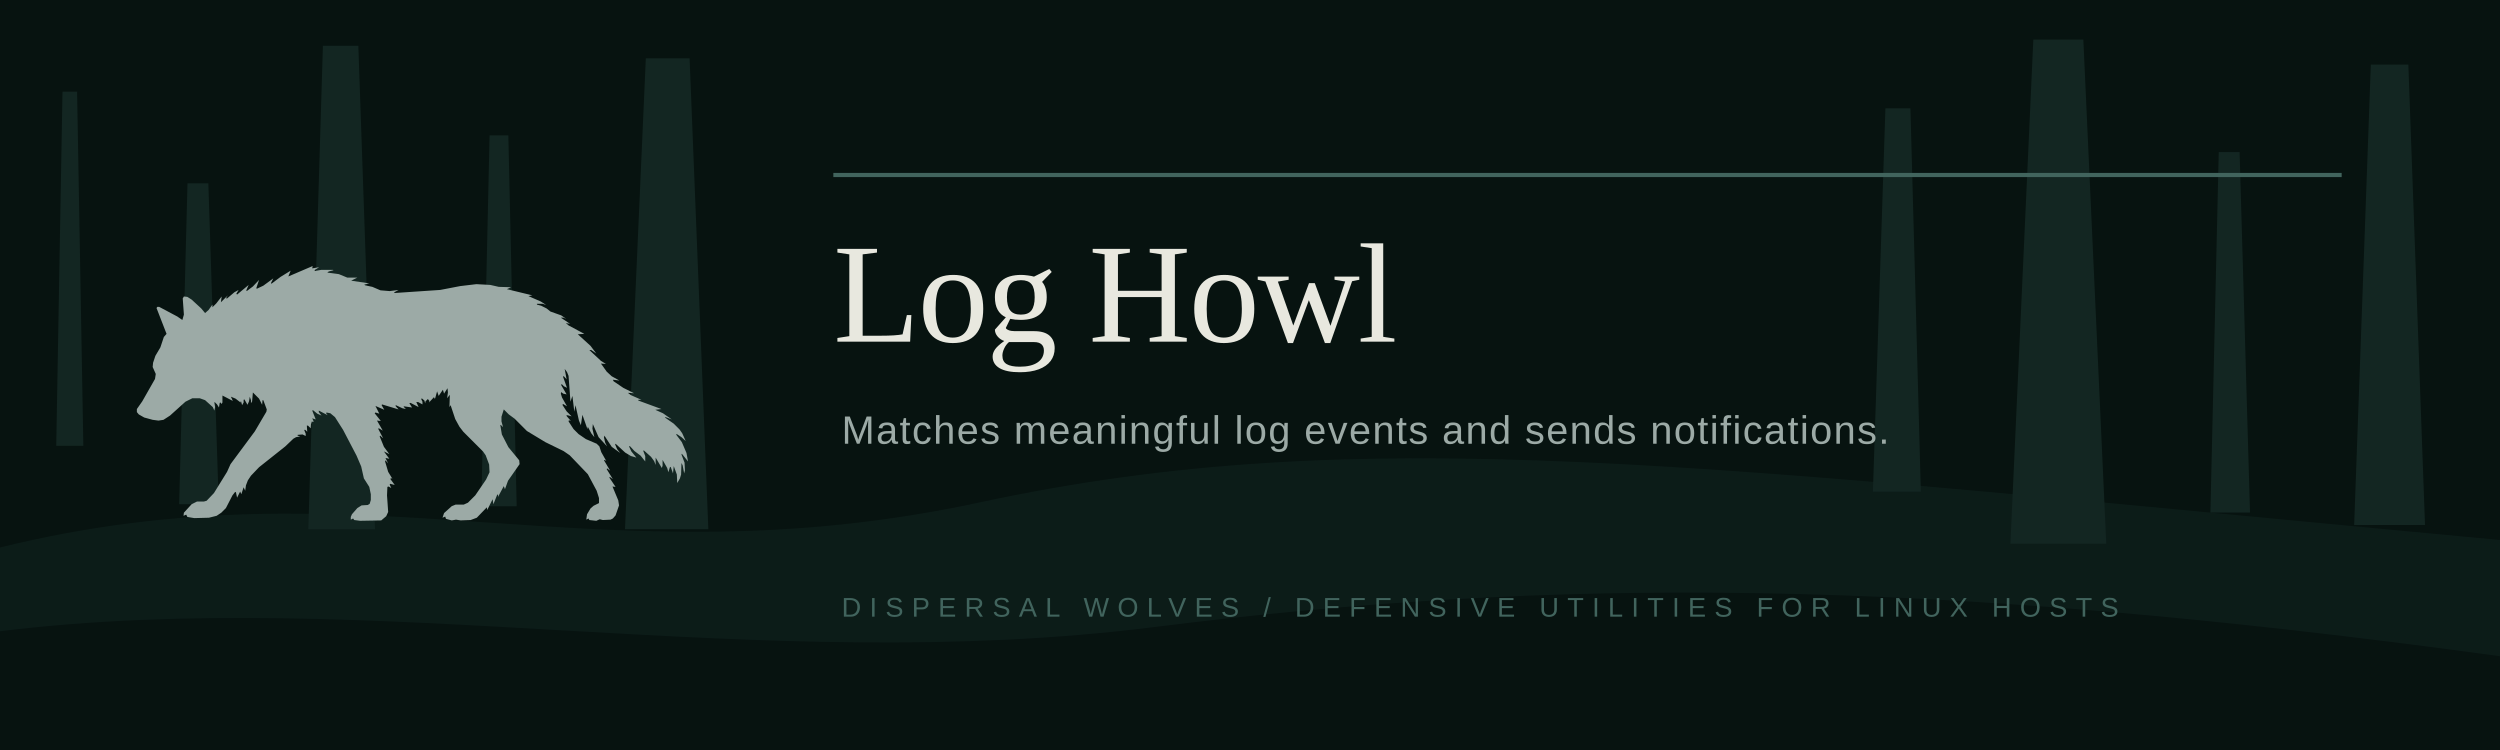
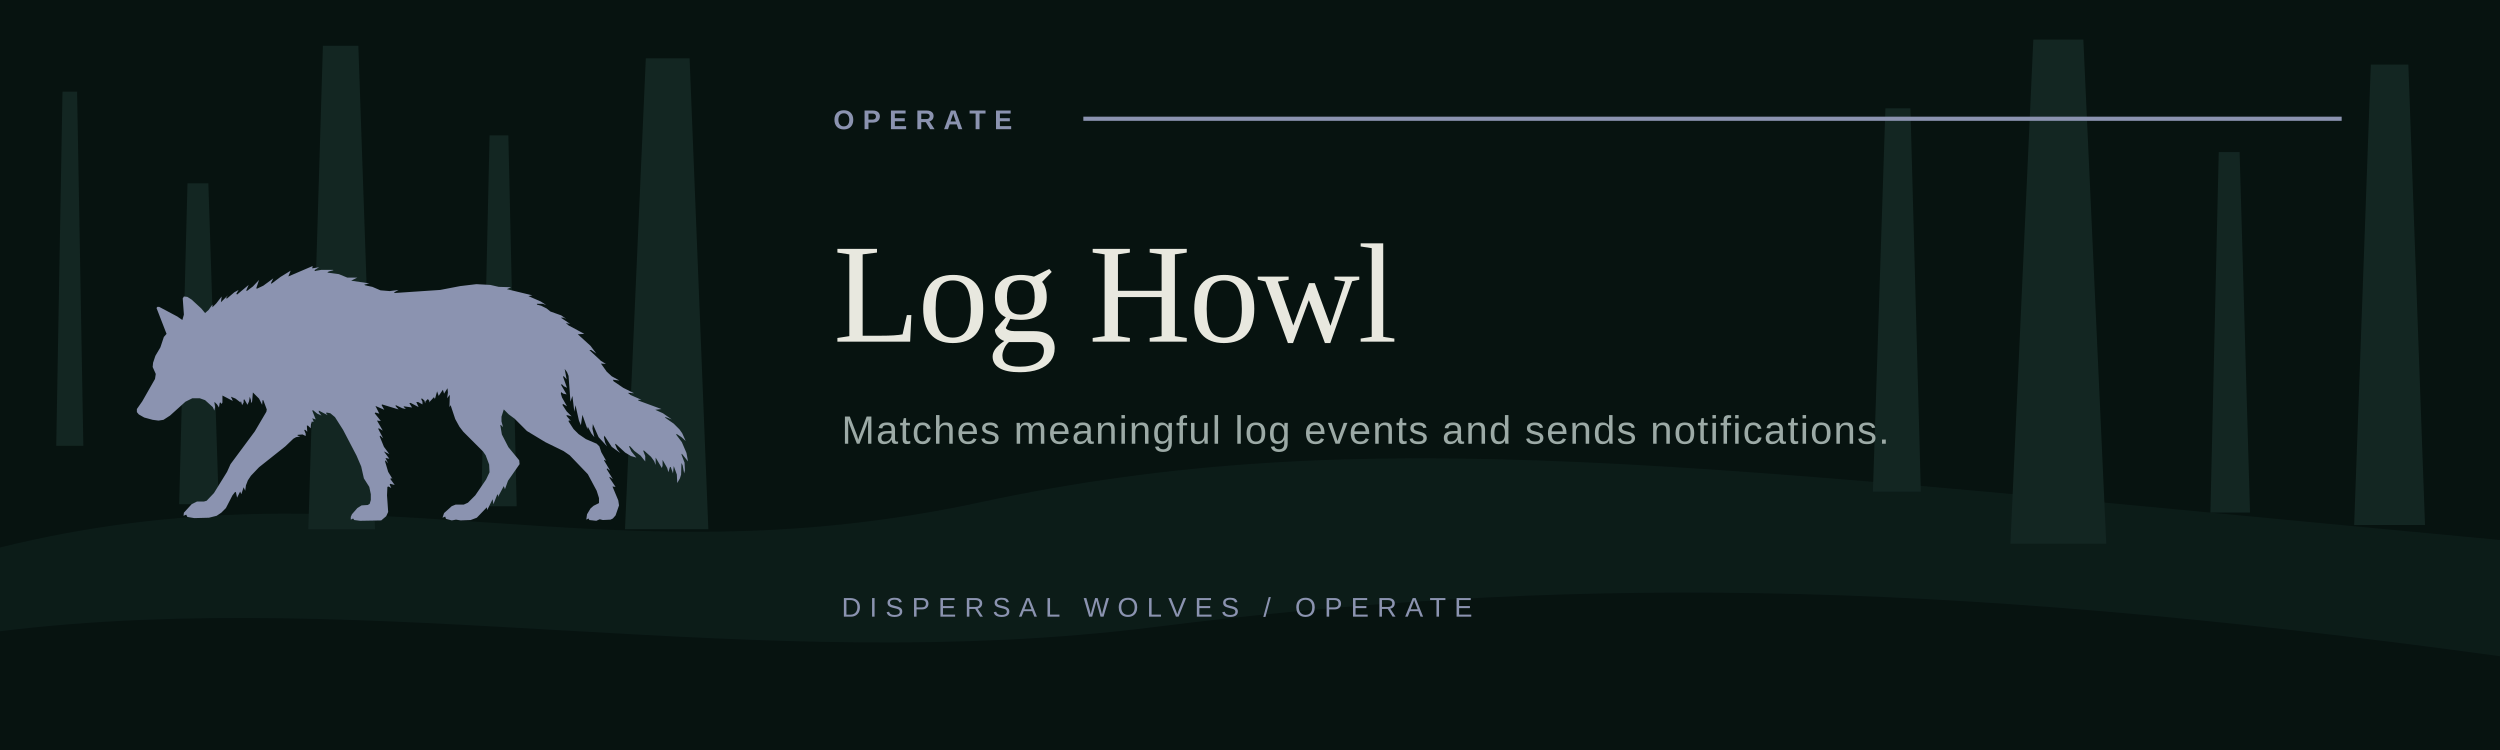
<svg xmlns="http://www.w3.org/2000/svg" viewBox="0 0 1200 360" role="img" aria-labelledby="title desc">
  <rect width="1200" height="360" fill="#071310" />
  <g aria-hidden="true" opacity=".56">
    <path d="M0 262.8C175 219.6 286 280.8 470 241.2S814 223.2 1200 259.2V360H0Z" fill="#10231F" />
    <path d="M30 44h7l3 170h-13Z" fill="#1D3530" />
    <path d="M90 88h10l5 154h-19Z" fill="#1D3530" />
    <path d="M155 22h17l8 232h-32Z" fill="#1D3530" />
    <path d="M235 65h9l4 178h-17Z" fill="#1D3530" />
    <path d="M310 28h21l9 226h-40Z" fill="#1D3530" />
    <path d="M905 52h12l5 184h-23Z" fill="#1D3530" />
    <path d="M976 19h24l11 242h-46Z" fill="#1D3530" />
    <path d="M1065 73h10l5 173h-19Z" fill="#1D3530" />
    <path d="M1138 31h18l8 221h-34Z" fill="#1D3530" />
    <path d="M0 303C180 281 363 325 554 301S923 277 1200 315V360H0Z" fill="#071310" />
  </g>
-   <g transform="translate(62 124) scale(.185)" fill="#9CAAA6">
+   <g transform="translate(62 124) scale(.185)" fill="#8B93B0">
    <path fill-rule="evenodd" d="M71 129L97 196L90 204L81 231L68 253L62 271L61 282L69 300L67 313L34 371L20 391L20 399L25 405L39 413L61 419L76 421L89 419L106 408L146 372L164 363L183 363L197 368L217 386L221 395L223 386L221 374L222 373L228 379L233 387L235 375L237 374L240 378L242 374L242 356L269 370L264 359L276 364L289 374L290 370L293 381L297 374L297 367L299 366L307 380L311 371L313 359L316 368L316 376L319 371L321 348L337 364L345 380L346 368L348 368L357 392L356 398L326 449L263 534L254 554L220 609L201 629L194 631L176 631L162 638L142 660L141 668L148 665L151 671L169 674L207 673L227 668L239 660L251 648L268 615L275 606L277 607L280 621L288 605L291 612L297 594L301 603L303 589L308 576L316 564L337 542L405 488L426 468L433 464L444 462L437 460L437 458L450 457L458 461L458 455L454 445L457 445L462 450L461 434L464 434L471 441L472 426L474 430L473 424L479 424L475 415L484 418L475 395L477 394L488 403L499 408L492 399L492 395L515 407L511 402L512 400L522 402L534 412L555 445L590 512L602 540L609 571L623 593L627 612L627 627L624 637L619 640L603 641L592 648L578 664L575 671L575 678L581 675L584 679L599 681L654 680L667 669L672 658L669 615L670 593L673 592L680 596L676 587L677 585L689 588L678 573L679 570L683 572L672 554L664 527L665 524L672 532L665 518L675 520L661 501L675 508L661 489L650 462L651 460L659 467L646 442L648 441L658 447L643 421L653 422L637 402L639 400L649 403L639 383L662 393L655 381L656 379L699 392L691 383L692 381L709 389L718 391L712 385L713 384L734 387L727 376L730 375L751 386L745 373L750 373L761 379L761 372L758 366L759 363L766 369L768 376L769 371L775 365L779 370L778 374L791 360L792 364L794 363L799 345L803 357L814 341L817 351L826 337L827 348L825 363L832 354L831 386L834 381L846 417L857 437L867 450L918 501L925 511L934 535L935 555L926 574L898 615L879 634L868 639L847 639L837 643L817 661L813 673L820 670L822 676L837 680L848 678L860 680L886 679L902 673L928 646L929 653L943 625L945 638L955 613L957 613L957 619L972 591L975 599L983 577L1013 534L1012 524L984 490L967 457L963 433L964 432L970 438L966 423L966 411L972 392L985 405L1000 416L1032 448L1080 477L1127 500L1143 511L1190 560L1213 603L1219 622L1219 635L1205 642L1197 649L1188 664L1186 678L1192 675L1194 679L1212 681L1221 677L1229 679L1249 678L1255 675L1262 667L1271 641L1269 628L1254 592L1262 593L1246 569L1247 567L1255 573L1239 547L1240 545L1248 551L1232 524L1234 523L1238 526L1225 503L1220 488L1213 481L1185 469L1166 456L1153 443L1140 423L1141 420L1146 422L1134 408L1137 407L1148 410L1135 397L1124 380L1126 378L1136 384L1123 361L1120 351L1121 347L1126 351L1135 353L1121 329L1122 326L1128 332L1136 336L1126 308L1127 305L1135 314L1130 287L1136 295L1140 305L1145 372L1150 357L1155 398L1158 381L1167 421L1172 433L1176 406L1189 443L1190 437L1199 454L1207 464L1202 442L1203 430L1218 464L1240 488L1235 478L1232 465L1233 460L1252 489L1274 505L1266 495L1261 483L1262 481L1287 504L1302 513L1316 517L1303 501L1297 488L1299 487L1311 500L1327 512L1339 527L1339 513L1334 500L1335 498L1354 515L1362 526L1366 536L1366 517L1382 544L1384 538L1384 523L1396 544L1399 555L1403 542L1405 541L1411 558L1413 539L1421 561L1422 583L1429 571L1432 561L1433 531L1436 537L1440 558L1442 550L1441 530L1433 509L1434 507L1450 527L1446 505L1434 477L1419 457L1421 456L1433 464L1444 474L1435 454L1428 444L1413 429L1390 413L1392 412L1408 418L1385 402L1365 393L1381 391L1321 369L1321 367L1329 367L1302 355L1294 349L1310 350L1282 336L1257 319L1255 315L1272 317L1252 306L1239 294L1224 273L1237 274L1224 266L1194 238L1199 238L1212 247L1197 227L1164 197L1181 196L1140 174L1133 168L1144 170L1120 154L1127 154L1134 157L1121 148L1093 138L1083 130L1069 123L1058 120L1058 118L1073 118L1082 121L1068 112L1036 98L1046 96L980 80L991 75L959 74L937 69L901 67L859 72L807 82L688 90L688 88L699 82L676 85L652 83L631 74L612 70L610 68L623 65L576 58L592 50L566 50L544 41L514 37L518 34L530 31L529 30L498 30L481 33L482 30L493 23L475 26L476 20L413 47L419 32L393 48L369 66L368 64L374 52L348 71L331 79L330 77L337 56L321 73L305 85L304 83L310 69L280 94L278 92L284 82L273 88L253 105L252 102L256 96L238 114L240 99L226 117L216 127L216 120L206 134L197 142L187 130L162 107L151 100L142 99L139 104L142 146L138 160L125 151L78 126L73 126Z" />
  </g>
-   <path d="M400 84H1124" stroke="#41645D" stroke-width="2" />
+   <text x="400" y="62" fill="#8B93B0" font-family="Arial Narrow, Helvetica Neue, Arial, sans-serif" font-size="13" font-weight="700" letter-spacing="4">OPERATE</text>
+   <path d="M520 57H1124" stroke="#8B93B0" stroke-width="2" />
  <text x="400" y="164" fill="#E8E8DF" font-family="Georgia, 'Times New Roman', serif" font-size="68" letter-spacing="-1">Log Howl</text>
  <text x="404" y="213" fill="#9CAAA6" font-family="Arial Narrow, Helvetica Neue, Arial, sans-serif" font-size="19" letter-spacing=".7">Matches meaningful log events and sends notifications.</text>
-   <text x="404" y="296" fill="#41645D" font-family="Arial Narrow, Helvetica Neue, Arial, sans-serif" font-size="13" letter-spacing="4">DISPERSAL WOLVES / DEFENSIVE UTILITIES FOR LINUX HOSTS</text>
+   <text x="404" y="296" fill="#8B93B0" font-family="Arial Narrow, Helvetica Neue, Arial, sans-serif" font-size="13" letter-spacing="4">DISPERSAL WOLVES / OPERATE</text>
</svg>
